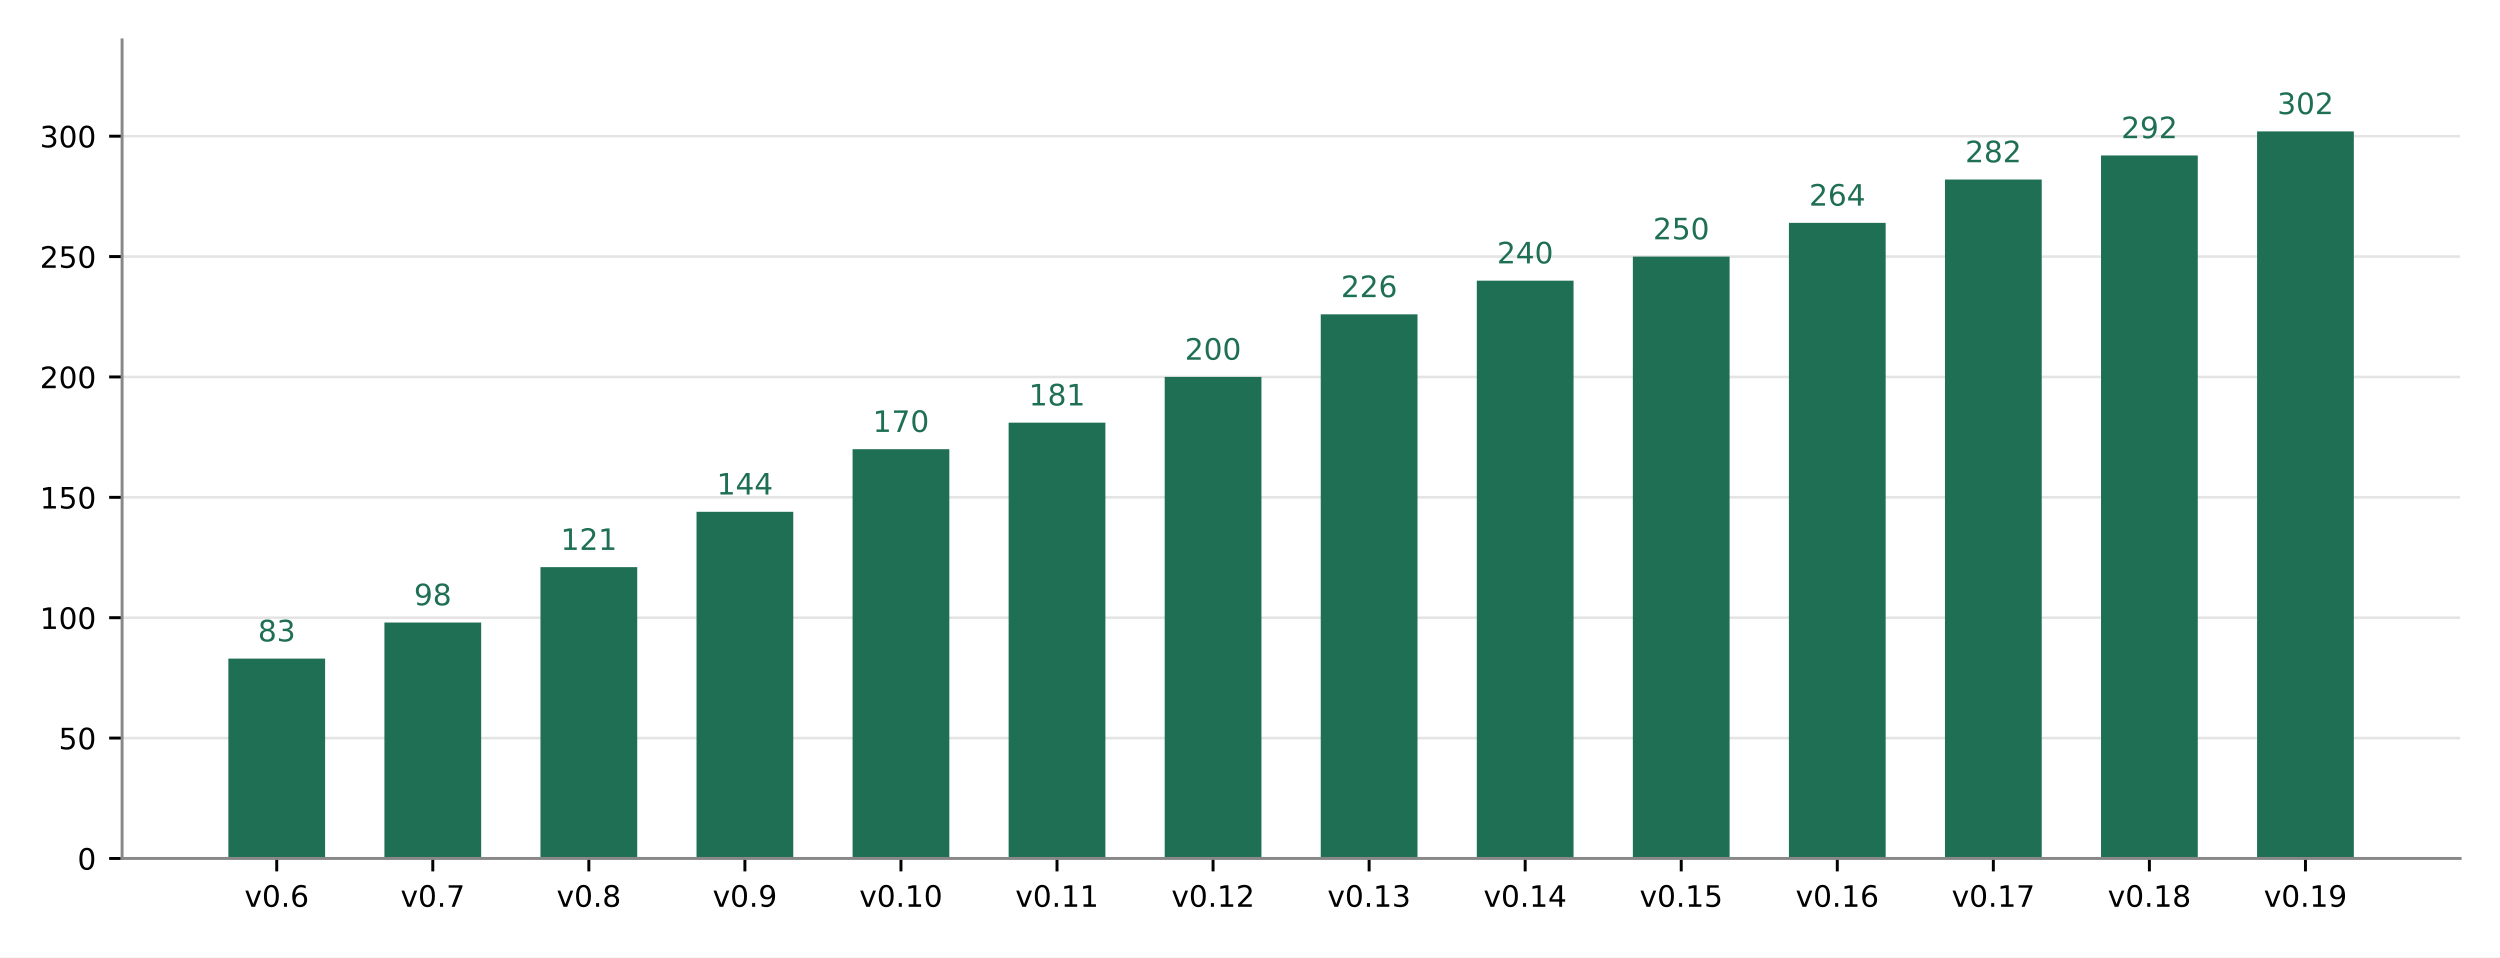
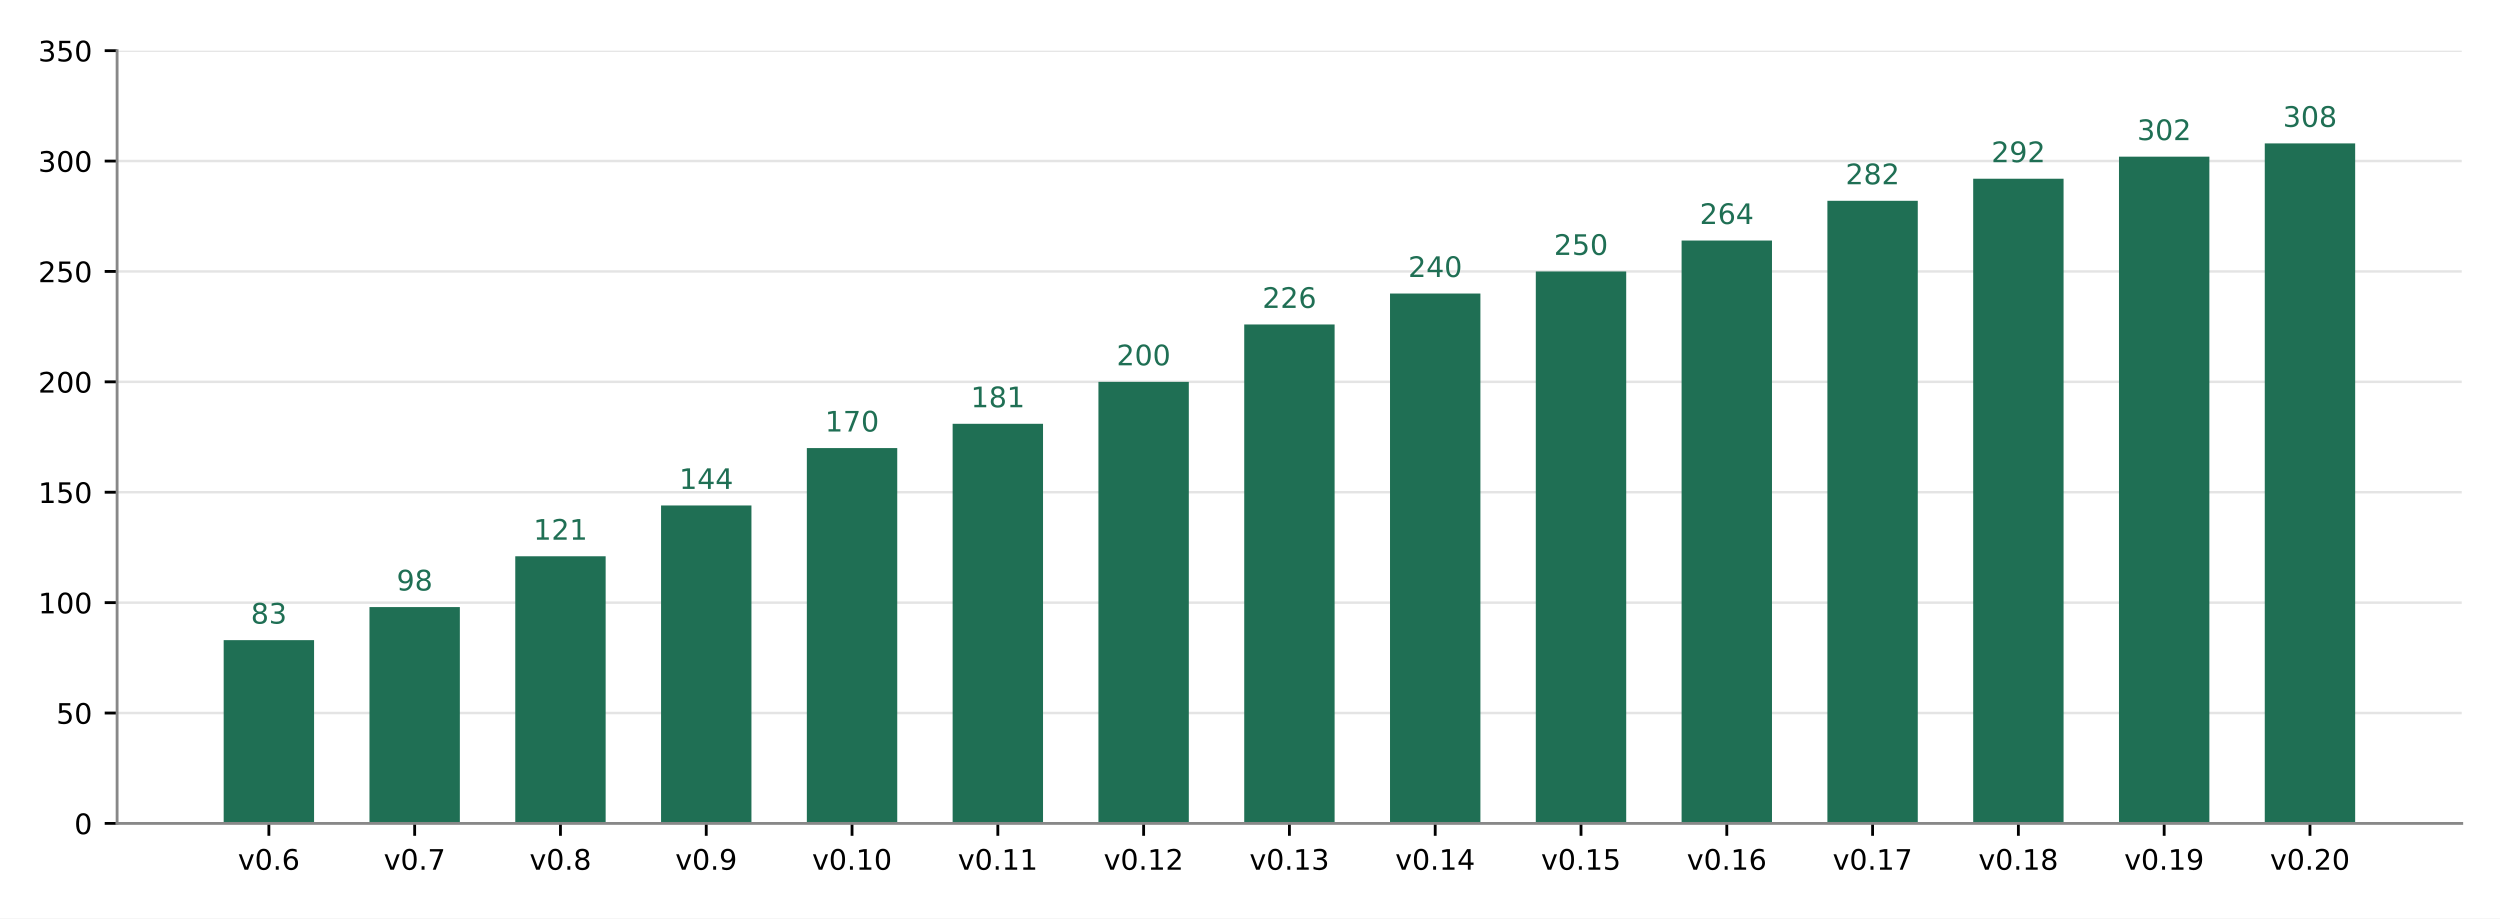
- <svg xmlns="http://www.w3.org/2000/svg" xmlns:xlink="http://www.w3.org/1999/xlink" width="676.8pt" height="259.2pt" viewBox="0 0 676.8 259.2" version="1.1">
+ <svg xmlns="http://www.w3.org/2000/svg" xmlns:xlink="http://www.w3.org/1999/xlink" width="705.6pt" height="259.2pt" viewBox="0 0 705.6 259.2" version="1.1">
  <defs>
    <style type="text/css">*{stroke-linejoin: round; stroke-linecap: butt}</style>
  </defs>
  <g id="figure_1">
    <g id="patch_1">
-       <path d="M 0 259.2  L 676.8 259.2  L 676.8 0  L 0 0  z " style="fill: #ffffff" />
+       <path d="M 0 259.2  L 705.6 259.2  L 705.6 0  L 0 0  z " style="fill: #ffffff" />
    </g>
    <g id="axes_1">
      <g id="patch_2">
-         <path d="M 33.05 232.4  L 666 232.4  L 666 10.8  L 33.05 10.8  z " style="fill: #ffffff" />
+         <path d="M 33.05 232.4  L 694.8 232.4  L 694.8 14.3  L 33.05 14.3  z " style="fill: #ffffff" />
      </g>
      <g id="matplotlib.axis_1">
        <g id="xtick_1">
          <g id="line2d_1">
            <defs>
-               <path id="m5e7edf7a31" d="M 0 0  L 0 3.5  " style="stroke: #000000; stroke-width: 0.8" />
+               <path id="m20300e6e95" d="M 0 0  L 0 3.5  " style="stroke: #000000; stroke-width: 0.8" />
            </defs>
            <g>
-               <use xlink:href="#m5e7edf7a31" x="74.917" y="232.4" style="stroke: #000000; stroke-width: 0.8" />
+               <use xlink:href="#m20300e6e95" x="75.886" y="232.4" style="stroke: #000000; stroke-width: 0.8" />
            </g>
          </g>
          <g id="text_1">
-             <text style="font-size: 8px; font-family: 'DejaVu Sans', 'Bitstream Vera Sans', 'Computer Modern Sans Serif', 'Lucida Grande', 'Verdana', 'Geneva', 'Lucid', 'Arial', 'Helvetica', 'Avant Garde', sans-serif; text-anchor: middle" x="74.917" y="245.479" transform="rotate(-0 74.91714 245.4787)">v0.6</text>
+             <text style="font-size: 8px; font-family: 'DejaVu Sans', 'Bitstream Vera Sans', 'Computer Modern Sans Serif', 'Lucida Grande', 'Verdana', 'Geneva', 'Lucid', 'Arial', 'Helvetica', 'Avant Garde', sans-serif; text-anchor: middle" x="75.886" y="245.479" transform="rotate(-0 75.88558 245.4787)">v0.6</text>
          </g>
        </g>
        <g id="xtick_2">
          <g id="line2d_2">
            <g>
-               <use xlink:href="#m5e7edf7a31" x="117.165" y="232.4" style="stroke: #000000; stroke-width: 0.8" />
+               <use xlink:href="#m20300e6e95" x="117.034" y="232.4" style="stroke: #000000; stroke-width: 0.8" />
            </g>
          </g>
          <g id="text_2">
-             <text style="font-size: 8px; font-family: 'DejaVu Sans', 'Bitstream Vera Sans', 'Computer Modern Sans Serif', 'Lucida Grande', 'Verdana', 'Geneva', 'Lucid', 'Arial', 'Helvetica', 'Avant Garde', sans-serif; text-anchor: middle" x="117.165" y="245.479" transform="rotate(-0 117.1645 245.4787)">v0.7</text>
+             <text style="font-size: 8px; font-family: 'DejaVu Sans', 'Bitstream Vera Sans', 'Computer Modern Sans Serif', 'Lucida Grande', 'Verdana', 'Geneva', 'Lucid', 'Arial', 'Helvetica', 'Avant Garde', sans-serif; text-anchor: middle" x="117.034" y="245.479" transform="rotate(-0 117.0341 245.4787)">v0.7</text>
          </g>
        </g>
        <g id="xtick_3">
          <g id="line2d_3">
            <g>
-               <use xlink:href="#m5e7edf7a31" x="159.412" y="232.4" style="stroke: #000000; stroke-width: 0.8" />
+               <use xlink:href="#m20300e6e95" x="158.183" y="232.4" style="stroke: #000000; stroke-width: 0.8" />
            </g>
          </g>
          <g id="text_3">
-             <text style="font-size: 8px; font-family: 'DejaVu Sans', 'Bitstream Vera Sans', 'Computer Modern Sans Serif', 'Lucida Grande', 'Verdana', 'Geneva', 'Lucid', 'Arial', 'Helvetica', 'Avant Garde', sans-serif; text-anchor: middle" x="159.412" y="245.479" transform="rotate(-0 159.4119 245.4787)">v0.8</text>
+             <text style="font-size: 8px; font-family: 'DejaVu Sans', 'Bitstream Vera Sans', 'Computer Modern Sans Serif', 'Lucida Grande', 'Verdana', 'Geneva', 'Lucid', 'Arial', 'Helvetica', 'Avant Garde', sans-serif; text-anchor: middle" x="158.183" y="245.479" transform="rotate(-0 158.1826 245.4787)">v0.8</text>
          </g>
        </g>
        <g id="xtick_4">
          <g id="line2d_4">
            <g>
-               <use xlink:href="#m5e7edf7a31" x="201.659" y="232.4" style="stroke: #000000; stroke-width: 0.8" />
+               <use xlink:href="#m20300e6e95" x="199.331" y="232.4" style="stroke: #000000; stroke-width: 0.8" />
            </g>
          </g>
          <g id="text_4">
-             <text style="font-size: 8px; font-family: 'DejaVu Sans', 'Bitstream Vera Sans', 'Computer Modern Sans Serif', 'Lucida Grande', 'Verdana', 'Geneva', 'Lucid', 'Arial', 'Helvetica', 'Avant Garde', sans-serif; text-anchor: middle" x="201.659" y="245.479" transform="rotate(-0 201.6592 245.4787)">v0.9</text>
+             <text style="font-size: 8px; font-family: 'DejaVu Sans', 'Bitstream Vera Sans', 'Computer Modern Sans Serif', 'Lucida Grande', 'Verdana', 'Geneva', 'Lucid', 'Arial', 'Helvetica', 'Avant Garde', sans-serif; text-anchor: middle" x="199.331" y="245.479" transform="rotate(-0 199.331 245.4787)">v0.9</text>
          </g>
        </g>
        <g id="xtick_5">
          <g id="line2d_5">
            <g>
-               <use xlink:href="#m5e7edf7a31" x="243.907" y="232.4" style="stroke: #000000; stroke-width: 0.8" />
+               <use xlink:href="#m20300e6e95" x="240.48" y="232.4" style="stroke: #000000; stroke-width: 0.8" />
            </g>
          </g>
          <g id="text_5">
-             <text style="font-size: 8px; font-family: 'DejaVu Sans', 'Bitstream Vera Sans', 'Computer Modern Sans Serif', 'Lucida Grande', 'Verdana', 'Geneva', 'Lucid', 'Arial', 'Helvetica', 'Avant Garde', sans-serif; text-anchor: middle" x="243.907" y="245.479" transform="rotate(-0 243.9066 245.4787)">v0.10</text>
+             <text style="font-size: 8px; font-family: 'DejaVu Sans', 'Bitstream Vera Sans', 'Computer Modern Sans Serif', 'Lucida Grande', 'Verdana', 'Geneva', 'Lucid', 'Arial', 'Helvetica', 'Avant Garde', sans-serif; text-anchor: middle" x="240.48" y="245.479" transform="rotate(-0 240.4795 245.4787)">v0.10</text>
          </g>
        </g>
        <g id="xtick_6">
          <g id="line2d_6">
            <g>
-               <use xlink:href="#m5e7edf7a31" x="286.154" y="232.4" style="stroke: #000000; stroke-width: 0.8" />
+               <use xlink:href="#m20300e6e95" x="281.628" y="232.4" style="stroke: #000000; stroke-width: 0.8" />
            </g>
          </g>
          <g id="text_6">
-             <text style="font-size: 8px; font-family: 'DejaVu Sans', 'Bitstream Vera Sans', 'Computer Modern Sans Serif', 'Lucida Grande', 'Verdana', 'Geneva', 'Lucid', 'Arial', 'Helvetica', 'Avant Garde', sans-serif; text-anchor: middle" x="286.154" y="245.479" transform="rotate(-0 286.154 245.4787)">v0.11</text>
+             <text style="font-size: 8px; font-family: 'DejaVu Sans', 'Bitstream Vera Sans', 'Computer Modern Sans Serif', 'Lucida Grande', 'Verdana', 'Geneva', 'Lucid', 'Arial', 'Helvetica', 'Avant Garde', sans-serif; text-anchor: middle" x="281.628" y="245.479" transform="rotate(-0 281.628 245.4787)">v0.11</text>
          </g>
        </g>
        <g id="xtick_7">
          <g id="line2d_7">
            <g>
-               <use xlink:href="#m5e7edf7a31" x="328.401" y="232.4" style="stroke: #000000; stroke-width: 0.8" />
+               <use xlink:href="#m20300e6e95" x="322.777" y="232.4" style="stroke: #000000; stroke-width: 0.8" />
            </g>
          </g>
          <g id="text_7">
-             <text style="font-size: 8px; font-family: 'DejaVu Sans', 'Bitstream Vera Sans', 'Computer Modern Sans Serif', 'Lucida Grande', 'Verdana', 'Geneva', 'Lucid', 'Arial', 'Helvetica', 'Avant Garde', sans-serif; text-anchor: middle" x="328.401" y="245.479" transform="rotate(-0 328.4013 245.4787)">v0.12</text>
+             <text style="font-size: 8px; font-family: 'DejaVu Sans', 'Bitstream Vera Sans', 'Computer Modern Sans Serif', 'Lucida Grande', 'Verdana', 'Geneva', 'Lucid', 'Arial', 'Helvetica', 'Avant Garde', sans-serif; text-anchor: middle" x="322.777" y="245.479" transform="rotate(-0 322.7765 245.4787)">v0.12</text>
          </g>
        </g>
        <g id="xtick_8">
          <g id="line2d_8">
            <g>
-               <use xlink:href="#m5e7edf7a31" x="370.649" y="232.4" style="stroke: #000000; stroke-width: 0.8" />
+               <use xlink:href="#m20300e6e95" x="363.925" y="232.4" style="stroke: #000000; stroke-width: 0.8" />
            </g>
          </g>
          <g id="text_8">
-             <text style="font-size: 8px; font-family: 'DejaVu Sans', 'Bitstream Vera Sans', 'Computer Modern Sans Serif', 'Lucida Grande', 'Verdana', 'Geneva', 'Lucid', 'Arial', 'Helvetica', 'Avant Garde', sans-serif; text-anchor: middle" x="370.649" y="245.479" transform="rotate(-0 370.6487 245.4787)">v0.13</text>
+             <text style="font-size: 8px; font-family: 'DejaVu Sans', 'Bitstream Vera Sans', 'Computer Modern Sans Serif', 'Lucida Grande', 'Verdana', 'Geneva', 'Lucid', 'Arial', 'Helvetica', 'Avant Garde', sans-serif; text-anchor: middle" x="363.925" y="245.479" transform="rotate(-0 363.925 245.4787)">v0.13</text>
          </g>
        </g>
        <g id="xtick_9">
          <g id="line2d_9">
            <g>
-               <use xlink:href="#m5e7edf7a31" x="412.896" y="232.4" style="stroke: #000000; stroke-width: 0.8" />
+               <use xlink:href="#m20300e6e95" x="405.073" y="232.4" style="stroke: #000000; stroke-width: 0.8" />
            </g>
          </g>
          <g id="text_9">
-             <text style="font-size: 8px; font-family: 'DejaVu Sans', 'Bitstream Vera Sans', 'Computer Modern Sans Serif', 'Lucida Grande', 'Verdana', 'Geneva', 'Lucid', 'Arial', 'Helvetica', 'Avant Garde', sans-serif; text-anchor: middle" x="412.896" y="245.479" transform="rotate(-0 412.896 245.4787)">v0.14</text>
+             <text style="font-size: 8px; font-family: 'DejaVu Sans', 'Bitstream Vera Sans', 'Computer Modern Sans Serif', 'Lucida Grande', 'Verdana', 'Geneva', 'Lucid', 'Arial', 'Helvetica', 'Avant Garde', sans-serif; text-anchor: middle" x="405.073" y="245.479" transform="rotate(-0 405.0735 245.4787)">v0.14</text>
          </g>
        </g>
        <g id="xtick_10">
          <g id="line2d_10">
            <g>
-               <use xlink:href="#m5e7edf7a31" x="455.143" y="232.4" style="stroke: #000000; stroke-width: 0.8" />
+               <use xlink:href="#m20300e6e95" x="446.222" y="232.4" style="stroke: #000000; stroke-width: 0.8" />
            </g>
          </g>
          <g id="text_10">
-             <text style="font-size: 8px; font-family: 'DejaVu Sans', 'Bitstream Vera Sans', 'Computer Modern Sans Serif', 'Lucida Grande', 'Verdana', 'Geneva', 'Lucid', 'Arial', 'Helvetica', 'Avant Garde', sans-serif; text-anchor: middle" x="455.143" y="245.479" transform="rotate(-0 455.1434 245.4787)">v0.15</text>
+             <text style="font-size: 8px; font-family: 'DejaVu Sans', 'Bitstream Vera Sans', 'Computer Modern Sans Serif', 'Lucida Grande', 'Verdana', 'Geneva', 'Lucid', 'Arial', 'Helvetica', 'Avant Garde', sans-serif; text-anchor: middle" x="446.222" y="245.479" transform="rotate(-0 446.222 245.4787)">v0.15</text>
          </g>
        </g>
        <g id="xtick_11">
          <g id="line2d_11">
            <g>
-               <use xlink:href="#m5e7edf7a31" x="497.391" y="232.4" style="stroke: #000000; stroke-width: 0.8" />
+               <use xlink:href="#m20300e6e95" x="487.37" y="232.4" style="stroke: #000000; stroke-width: 0.8" />
            </g>
          </g>
          <g id="text_11">
-             <text style="font-size: 8px; font-family: 'DejaVu Sans', 'Bitstream Vera Sans', 'Computer Modern Sans Serif', 'Lucida Grande', 'Verdana', 'Geneva', 'Lucid', 'Arial', 'Helvetica', 'Avant Garde', sans-serif; text-anchor: middle" x="497.391" y="245.479" transform="rotate(-0 497.3908 245.4787)">v0.16</text>
+             <text style="font-size: 8px; font-family: 'DejaVu Sans', 'Bitstream Vera Sans', 'Computer Modern Sans Serif', 'Lucida Grande', 'Verdana', 'Geneva', 'Lucid', 'Arial', 'Helvetica', 'Avant Garde', sans-serif; text-anchor: middle" x="487.37" y="245.479" transform="rotate(-0 487.3705 245.4787)">v0.16</text>
          </g>
        </g>
        <g id="xtick_12">
          <g id="line2d_12">
            <g>
-               <use xlink:href="#m5e7edf7a31" x="539.638" y="232.4" style="stroke: #000000; stroke-width: 0.8" />
+               <use xlink:href="#m20300e6e95" x="528.519" y="232.4" style="stroke: #000000; stroke-width: 0.8" />
            </g>
          </g>
          <g id="text_12">
-             <text style="font-size: 8px; font-family: 'DejaVu Sans', 'Bitstream Vera Sans', 'Computer Modern Sans Serif', 'Lucida Grande', 'Verdana', 'Geneva', 'Lucid', 'Arial', 'Helvetica', 'Avant Garde', sans-serif; text-anchor: middle" x="539.638" y="245.479" transform="rotate(-0 539.6381 245.4787)">v0.17</text>
+             <text style="font-size: 8px; font-family: 'DejaVu Sans', 'Bitstream Vera Sans', 'Computer Modern Sans Serif', 'Lucida Grande', 'Verdana', 'Geneva', 'Lucid', 'Arial', 'Helvetica', 'Avant Garde', sans-serif; text-anchor: middle" x="528.519" y="245.479" transform="rotate(-0 528.519 245.4787)">v0.17</text>
          </g>
        </g>
        <g id="xtick_13">
          <g id="line2d_13">
            <g>
-               <use xlink:href="#m5e7edf7a31" x="581.885" y="232.4" style="stroke: #000000; stroke-width: 0.8" />
+               <use xlink:href="#m20300e6e95" x="569.667" y="232.4" style="stroke: #000000; stroke-width: 0.8" />
            </g>
          </g>
          <g id="text_13">
-             <text style="font-size: 8px; font-family: 'DejaVu Sans', 'Bitstream Vera Sans', 'Computer Modern Sans Serif', 'Lucida Grande', 'Verdana', 'Geneva', 'Lucid', 'Arial', 'Helvetica', 'Avant Garde', sans-serif; text-anchor: middle" x="581.885" y="245.479" transform="rotate(-0 581.8855 245.4787)">v0.18</text>
+             <text style="font-size: 8px; font-family: 'DejaVu Sans', 'Bitstream Vera Sans', 'Computer Modern Sans Serif', 'Lucida Grande', 'Verdana', 'Geneva', 'Lucid', 'Arial', 'Helvetica', 'Avant Garde', sans-serif; text-anchor: middle" x="569.667" y="245.479" transform="rotate(-0 569.6674 245.4787)">v0.18</text>
          </g>
        </g>
        <g id="xtick_14">
          <g id="line2d_14">
            <g>
-               <use xlink:href="#m5e7edf7a31" x="624.133" y="232.4" style="stroke: #000000; stroke-width: 0.8" />
+               <use xlink:href="#m20300e6e95" x="610.816" y="232.4" style="stroke: #000000; stroke-width: 0.8" />
            </g>
          </g>
          <g id="text_14">
-             <text style="font-size: 8px; font-family: 'DejaVu Sans', 'Bitstream Vera Sans', 'Computer Modern Sans Serif', 'Lucida Grande', 'Verdana', 'Geneva', 'Lucid', 'Arial', 'Helvetica', 'Avant Garde', sans-serif; text-anchor: middle" x="624.133" y="245.479" transform="rotate(-0 624.1329 245.4787)">v0.19</text>
+             <text style="font-size: 8px; font-family: 'DejaVu Sans', 'Bitstream Vera Sans', 'Computer Modern Sans Serif', 'Lucida Grande', 'Verdana', 'Geneva', 'Lucid', 'Arial', 'Helvetica', 'Avant Garde', sans-serif; text-anchor: middle" x="610.816" y="245.479" transform="rotate(-0 610.8159 245.4787)">v0.19</text>
+           </g>
+         </g>
+         <g id="xtick_15">
+           <g id="line2d_15">
+             <g>
+               <use xlink:href="#m20300e6e95" x="651.964" y="232.4" style="stroke: #000000; stroke-width: 0.8" />
+             </g>
+           </g>
+           <g id="text_15">
+             <text style="font-size: 8px; font-family: 'DejaVu Sans', 'Bitstream Vera Sans', 'Computer Modern Sans Serif', 'Lucida Grande', 'Verdana', 'Geneva', 'Lucid', 'Arial', 'Helvetica', 'Avant Garde', sans-serif; text-anchor: middle" x="651.964" y="245.479" transform="rotate(-0 651.9644 245.4787)">v0.20</text>
          </g>
        </g>
      </g>
      <g id="matplotlib.axis_2">
        <g id="ytick_1">
-           <g id="line2d_15">
-             <path d="M 33.05 232.4  L 666 232.4  " clip-path="url(#pbd0b9d1ff6)" style="fill: none; stroke: #dddddd; stroke-opacity: 0.8; stroke-width: 0.7; stroke-linecap: square" />
-           </g>
          <g id="line2d_16">
+             <path d="M 33.05 232.4  L 694.8 232.4  " clip-path="url(#pfc43e1e0e0)" style="fill: none; stroke: #dddddd; stroke-opacity: 0.8; stroke-width: 0.7; stroke-linecap: square" />
+           </g>
+           <g id="line2d_17">
            <defs>
-               <path id="m2c0a7500d6" d="M 0 0  L -3.5 0  " style="stroke: #000000; stroke-width: 0.8" />
+               <path id="m9f2f6b08c3" d="M 0 0  L -3.5 0  " style="stroke: #000000; stroke-width: 0.8" />
            </defs>
            <g>
-               <use xlink:href="#m2c0a7500d6" x="33.05" y="232.4" style="stroke: #000000; stroke-width: 0.8" />
-             </g>
-           </g>
-           <g id="text_15">
+               <use xlink:href="#m9f2f6b08c3" x="33.05" y="232.4" style="stroke: #000000; stroke-width: 0.8" />
+             </g>
+           </g>
+           <g id="text_16">
            <text style="font-size: 8px; font-family: 'DejaVu Sans', 'Bitstream Vera Sans', 'Computer Modern Sans Serif', 'Lucida Grande', 'Verdana', 'Geneva', 'Lucid', 'Arial', 'Helvetica', 'Avant Garde', sans-serif; text-anchor: end" x="26.05" y="235.439" transform="rotate(-0 26.05 235.4394)">0</text>
          </g>
        </g>
        <g id="ytick_2">
-           <g id="line2d_17">
-             <path d="M 33.05 199.812  L 666 199.812  " clip-path="url(#pbd0b9d1ff6)" style="fill: none; stroke: #dddddd; stroke-opacity: 0.8; stroke-width: 0.7; stroke-linecap: square" />
-           </g>
          <g id="line2d_18">
-             <g>
-               <use xlink:href="#m2c0a7500d6" x="33.05" y="199.812" style="stroke: #000000; stroke-width: 0.8" />
-             </g>
-           </g>
-           <g id="text_16">
-             <text style="font-size: 8px; font-family: 'DejaVu Sans', 'Bitstream Vera Sans', 'Computer Modern Sans Serif', 'Lucida Grande', 'Verdana', 'Geneva', 'Lucid', 'Arial', 'Helvetica', 'Avant Garde', sans-serif; text-anchor: end" x="26.05" y="202.851" transform="rotate(-0 26.05 202.8511)">50</text>
+             <path d="M 33.05 201.243  L 694.8 201.243  " clip-path="url(#pfc43e1e0e0)" style="fill: none; stroke: #dddddd; stroke-opacity: 0.8; stroke-width: 0.7; stroke-linecap: square" />
+           </g>
+           <g id="line2d_19">
+             <g>
+               <use xlink:href="#m9f2f6b08c3" x="33.05" y="201.243" style="stroke: #000000; stroke-width: 0.8" />
+             </g>
+           </g>
+           <g id="text_17">
+             <text style="font-size: 8px; font-family: 'DejaVu Sans', 'Bitstream Vera Sans', 'Computer Modern Sans Serif', 'Lucida Grande', 'Verdana', 'Geneva', 'Lucid', 'Arial', 'Helvetica', 'Avant Garde', sans-serif; text-anchor: end" x="26.05" y="204.282" transform="rotate(-0 26.05 204.2822)">50</text>
          </g>
        </g>
        <g id="ytick_3">
-           <g id="line2d_19">
-             <path d="M 33.05 167.224  L 666 167.224  " clip-path="url(#pbd0b9d1ff6)" style="fill: none; stroke: #dddddd; stroke-opacity: 0.8; stroke-width: 0.7; stroke-linecap: square" />
-           </g>
          <g id="line2d_20">
-             <g>
-               <use xlink:href="#m2c0a7500d6" x="33.05" y="167.224" style="stroke: #000000; stroke-width: 0.8" />
-             </g>
-           </g>
-           <g id="text_17">
-             <text style="font-size: 8px; font-family: 'DejaVu Sans', 'Bitstream Vera Sans', 'Computer Modern Sans Serif', 'Lucida Grande', 'Verdana', 'Geneva', 'Lucid', 'Arial', 'Helvetica', 'Avant Garde', sans-serif; text-anchor: end" x="26.05" y="170.263" transform="rotate(-0 26.05 170.2629)">100</text>
+             <path d="M 33.05 170.086  L 694.8 170.086  " clip-path="url(#pfc43e1e0e0)" style="fill: none; stroke: #dddddd; stroke-opacity: 0.8; stroke-width: 0.7; stroke-linecap: square" />
+           </g>
+           <g id="line2d_21">
+             <g>
+               <use xlink:href="#m9f2f6b08c3" x="33.05" y="170.086" style="stroke: #000000; stroke-width: 0.8" />
+             </g>
+           </g>
+           <g id="text_18">
+             <text style="font-size: 8px; font-family: 'DejaVu Sans', 'Bitstream Vera Sans', 'Computer Modern Sans Serif', 'Lucida Grande', 'Verdana', 'Geneva', 'Lucid', 'Arial', 'Helvetica', 'Avant Garde', sans-serif; text-anchor: end" x="26.05" y="173.125" transform="rotate(-0 26.05 173.1251)">100</text>
          </g>
        </g>
        <g id="ytick_4">
-           <g id="line2d_21">
-             <path d="M 33.05 134.635  L 666 134.635  " clip-path="url(#pbd0b9d1ff6)" style="fill: none; stroke: #dddddd; stroke-opacity: 0.8; stroke-width: 0.7; stroke-linecap: square" />
-           </g>
          <g id="line2d_22">
-             <g>
-               <use xlink:href="#m2c0a7500d6" x="33.05" y="134.635" style="stroke: #000000; stroke-width: 0.8" />
-             </g>
-           </g>
-           <g id="text_18">
-             <text style="font-size: 8px; font-family: 'DejaVu Sans', 'Bitstream Vera Sans', 'Computer Modern Sans Serif', 'Lucida Grande', 'Verdana', 'Geneva', 'Lucid', 'Arial', 'Helvetica', 'Avant Garde', sans-serif; text-anchor: end" x="26.05" y="137.675" transform="rotate(-0 26.05 137.6747)">150</text>
+             <path d="M 33.05 138.929  L 694.8 138.929  " clip-path="url(#pfc43e1e0e0)" style="fill: none; stroke: #dddddd; stroke-opacity: 0.8; stroke-width: 0.7; stroke-linecap: square" />
+           </g>
+           <g id="line2d_23">
+             <g>
+               <use xlink:href="#m9f2f6b08c3" x="33.05" y="138.929" style="stroke: #000000; stroke-width: 0.8" />
+             </g>
+           </g>
+           <g id="text_19">
+             <text style="font-size: 8px; font-family: 'DejaVu Sans', 'Bitstream Vera Sans', 'Computer Modern Sans Serif', 'Lucida Grande', 'Verdana', 'Geneva', 'Lucid', 'Arial', 'Helvetica', 'Avant Garde', sans-serif; text-anchor: end" x="26.05" y="141.968" transform="rotate(-0 26.05 141.9679)">150</text>
          </g>
        </g>
        <g id="ytick_5">
-           <g id="line2d_23">
-             <path d="M 33.05 102.047  L 666 102.047  " clip-path="url(#pbd0b9d1ff6)" style="fill: none; stroke: #dddddd; stroke-opacity: 0.8; stroke-width: 0.7; stroke-linecap: square" />
-           </g>
          <g id="line2d_24">
-             <g>
-               <use xlink:href="#m2c0a7500d6" x="33.05" y="102.047" style="stroke: #000000; stroke-width: 0.8" />
-             </g>
-           </g>
-           <g id="text_19">
-             <text style="font-size: 8px; font-family: 'DejaVu Sans', 'Bitstream Vera Sans', 'Computer Modern Sans Serif', 'Lucida Grande', 'Verdana', 'Geneva', 'Lucid', 'Arial', 'Helvetica', 'Avant Garde', sans-serif; text-anchor: end" x="26.05" y="105.086" transform="rotate(-0 26.05 105.0864)">200</text>
+             <path d="M 33.05 107.771  L 694.8 107.771  " clip-path="url(#pfc43e1e0e0)" style="fill: none; stroke: #dddddd; stroke-opacity: 0.8; stroke-width: 0.7; stroke-linecap: square" />
+           </g>
+           <g id="line2d_25">
+             <g>
+               <use xlink:href="#m9f2f6b08c3" x="33.05" y="107.771" style="stroke: #000000; stroke-width: 0.8" />
+             </g>
+           </g>
+           <g id="text_20">
+             <text style="font-size: 8px; font-family: 'DejaVu Sans', 'Bitstream Vera Sans', 'Computer Modern Sans Serif', 'Lucida Grande', 'Verdana', 'Geneva', 'Lucid', 'Arial', 'Helvetica', 'Avant Garde', sans-serif; text-anchor: end" x="26.05" y="110.811" transform="rotate(-0 26.05 110.8108)">200</text>
          </g>
        </g>
        <g id="ytick_6">
-           <g id="line2d_25">
-             <path d="M 33.05 69.459  L 666 69.459  " clip-path="url(#pbd0b9d1ff6)" style="fill: none; stroke: #dddddd; stroke-opacity: 0.8; stroke-width: 0.7; stroke-linecap: square" />
-           </g>
          <g id="line2d_26">
-             <g>
-               <use xlink:href="#m2c0a7500d6" x="33.05" y="69.459" style="stroke: #000000; stroke-width: 0.8" />
-             </g>
-           </g>
-           <g id="text_20">
-             <text style="font-size: 8px; font-family: 'DejaVu Sans', 'Bitstream Vera Sans', 'Computer Modern Sans Serif', 'Lucida Grande', 'Verdana', 'Geneva', 'Lucid', 'Arial', 'Helvetica', 'Avant Garde', sans-serif; text-anchor: end" x="26.05" y="72.498" transform="rotate(-0 26.05 72.4982)">250</text>
+             <path d="M 33.05 76.614  L 694.8 76.614  " clip-path="url(#pfc43e1e0e0)" style="fill: none; stroke: #dddddd; stroke-opacity: 0.8; stroke-width: 0.7; stroke-linecap: square" />
+           </g>
+           <g id="line2d_27">
+             <g>
+               <use xlink:href="#m9f2f6b08c3" x="33.05" y="76.614" style="stroke: #000000; stroke-width: 0.8" />
+             </g>
+           </g>
+           <g id="text_21">
+             <text style="font-size: 8px; font-family: 'DejaVu Sans', 'Bitstream Vera Sans', 'Computer Modern Sans Serif', 'Lucida Grande', 'Verdana', 'Geneva', 'Lucid', 'Arial', 'Helvetica', 'Avant Garde', sans-serif; text-anchor: end" x="26.05" y="79.654" transform="rotate(-0 26.05 79.65366)">250</text>
          </g>
        </g>
        <g id="ytick_7">
-           <g id="line2d_27">
-             <path d="M 33.05 36.871  L 666 36.871  " clip-path="url(#pbd0b9d1ff6)" style="fill: none; stroke: #dddddd; stroke-opacity: 0.8; stroke-width: 0.7; stroke-linecap: square" />
-           </g>
          <g id="line2d_28">
-             <g>
-               <use xlink:href="#m2c0a7500d6" x="33.05" y="36.871" style="stroke: #000000; stroke-width: 0.8" />
-             </g>
-           </g>
-           <g id="text_21">
-             <text style="font-size: 8px; font-family: 'DejaVu Sans', 'Bitstream Vera Sans', 'Computer Modern Sans Serif', 'Lucida Grande', 'Verdana', 'Geneva', 'Lucid', 'Arial', 'Helvetica', 'Avant Garde', sans-serif; text-anchor: end" x="26.05" y="39.91" transform="rotate(-0 26.05 39.90996)">300</text>
+             <path d="M 33.05 45.457  L 694.8 45.457  " clip-path="url(#pfc43e1e0e0)" style="fill: none; stroke: #dddddd; stroke-opacity: 0.8; stroke-width: 0.7; stroke-linecap: square" />
+           </g>
+           <g id="line2d_29">
+             <g>
+               <use xlink:href="#m9f2f6b08c3" x="33.05" y="45.457" style="stroke: #000000; stroke-width: 0.8" />
+             </g>
+           </g>
+           <g id="text_22">
+             <text style="font-size: 8px; font-family: 'DejaVu Sans', 'Bitstream Vera Sans', 'Computer Modern Sans Serif', 'Lucida Grande', 'Verdana', 'Geneva', 'Lucid', 'Arial', 'Helvetica', 'Avant Garde', sans-serif; text-anchor: end" x="26.05" y="48.497" transform="rotate(-0 26.05 48.49652)">300</text>
+           </g>
+         </g>
+         <g id="ytick_8">
+           <g id="line2d_30">
+             <path d="M 33.05 14.3  L 694.8 14.3  " clip-path="url(#pfc43e1e0e0)" style="fill: none; stroke: #dddddd; stroke-opacity: 0.8; stroke-width: 0.7; stroke-linecap: square" />
+           </g>
+           <g id="line2d_31">
+             <g>
+               <use xlink:href="#m9f2f6b08c3" x="33.05" y="14.3" style="stroke: #000000; stroke-width: 0.8" />
+             </g>
+           </g>
+           <g id="text_23">
+             <text style="font-size: 8px; font-family: 'DejaVu Sans', 'Bitstream Vera Sans', 'Computer Modern Sans Serif', 'Lucida Grande', 'Verdana', 'Geneva', 'Lucid', 'Arial', 'Helvetica', 'Avant Garde', sans-serif; text-anchor: end" x="26.05" y="17.339" transform="rotate(-0 26.05 17.33938)">350</text>
          </g>
        </g>
      </g>
      <g id="patch_3">
-         <path d="M 61.82 232.4  L 88.014 232.4  L 88.014 178.304  L 61.82 178.304  z " clip-path="url(#pbd0b9d1ff6)" style="fill: #1f6f54" />
+         <path d="M 63.13 232.4  L 88.642 232.4  L 88.642 180.679  L 63.13 180.679  z " clip-path="url(#pfc43e1e0e0)" style="fill: #1f6f54" />
      </g>
      <g id="patch_4">
-         <path d="M 104.068 232.4  L 130.261 232.4  L 130.261 168.527  L 104.068 168.527  z " clip-path="url(#pbd0b9d1ff6)" style="fill: #1f6f54" />
+         <path d="M 104.278 232.4  L 129.79 232.4  L 129.79 171.332  L 104.278 171.332  z " clip-path="url(#pfc43e1e0e0)" style="fill: #1f6f54" />
      </g>
      <g id="patch_5">
-         <path d="M 146.315 232.4  L 172.509 232.4  L 172.509 153.536  L 146.315 153.536  z " clip-path="url(#pbd0b9d1ff6)" style="fill: #1f6f54" />
+         <path d="M 145.427 232.4  L 170.939 232.4  L 170.939 157  L 145.427 157  z " clip-path="url(#pfc43e1e0e0)" style="fill: #1f6f54" />
      </g>
      <g id="patch_6">
-         <path d="M 188.563 232.4  L 214.756 232.4  L 214.756 138.546  L 188.563 138.546  z " clip-path="url(#pbd0b9d1ff6)" style="fill: #1f6f54" />
+         <path d="M 186.575 232.4  L 212.087 232.4  L 212.087 142.667  L 186.575 142.667  z " clip-path="url(#pfc43e1e0e0)" style="fill: #1f6f54" />
      </g>
      <g id="patch_7">
-         <path d="M 230.81 232.4  L 257.003 232.4  L 257.003 121.6  L 230.81 121.6  z " clip-path="url(#pbd0b9d1ff6)" style="fill: #1f6f54" />
+         <path d="M 227.724 232.4  L 253.236 232.4  L 253.236 126.466  L 227.724 126.466  z " clip-path="url(#pfc43e1e0e0)" style="fill: #1f6f54" />
      </g>
      <g id="patch_8">
-         <path d="M 273.057 232.4  L 299.251 232.4  L 299.251 114.431  L 273.057 114.431  z " clip-path="url(#pbd0b9d1ff6)" style="fill: #1f6f54" />
+         <path d="M 268.872 232.4  L 294.384 232.4  L 294.384 119.611  L 268.872 119.611  z " clip-path="url(#pfc43e1e0e0)" style="fill: #1f6f54" />
      </g>
      <g id="patch_9">
-         <path d="M 315.305 232.4  L 341.498 232.4  L 341.498 102.047  L 315.305 102.047  z " clip-path="url(#pbd0b9d1ff6)" style="fill: #1f6f54" />
+         <path d="M 310.02 232.4  L 335.533 232.4  L 335.533 107.771  L 310.02 107.771  z " clip-path="url(#pfc43e1e0e0)" style="fill: #1f6f54" />
      </g>
      <g id="patch_10">
-         <path d="M 357.552 232.4  L 383.745 232.4  L 383.745 85.101  L 357.552 85.101  z " clip-path="url(#pbd0b9d1ff6)" style="fill: #1f6f54" />
+         <path d="M 351.169 232.4  L 376.681 232.4  L 376.681 91.57  L 351.169 91.57  z " clip-path="url(#pfc43e1e0e0)" style="fill: #1f6f54" />
      </g>
      <g id="patch_11">
-         <path d="M 399.799 232.4  L 425.993 232.4  L 425.993 75.976  L 399.799 75.976  z " clip-path="url(#pbd0b9d1ff6)" style="fill: #1f6f54" />
+         <path d="M 392.317 232.4  L 417.83 232.4  L 417.83 82.846  L 392.317 82.846  z " clip-path="url(#pfc43e1e0e0)" style="fill: #1f6f54" />
      </g>
      <g id="patch_12">
-         <path d="M 442.047 232.4  L 468.24 232.4  L 468.24 69.459  L 442.047 69.459  z " clip-path="url(#pbd0b9d1ff6)" style="fill: #1f6f54" />
+         <path d="M 433.466 232.4  L 458.978 232.4  L 458.978 76.614  L 433.466 76.614  z " clip-path="url(#pfc43e1e0e0)" style="fill: #1f6f54" />
      </g>
      <g id="patch_13">
-         <path d="M 484.294 232.4  L 510.487 232.4  L 510.487 60.334  L 484.294 60.334  z " clip-path="url(#pbd0b9d1ff6)" style="fill: #1f6f54" />
+         <path d="M 474.614 232.4  L 500.126 232.4  L 500.126 67.89  L 474.614 67.89  z " clip-path="url(#pfc43e1e0e0)" style="fill: #1f6f54" />
      </g>
      <g id="patch_14">
-         <path d="M 526.541 232.4  L 552.735 232.4  L 552.735 48.602  L 526.541 48.602  z " clip-path="url(#pbd0b9d1ff6)" style="fill: #1f6f54" />
+         <path d="M 515.763 232.4  L 541.275 232.4  L 541.275 56.674  L 515.763 56.674  z " clip-path="url(#pfc43e1e0e0)" style="fill: #1f6f54" />
      </g>
      <g id="patch_15">
-         <path d="M 568.789 232.4  L 594.982 232.4  L 594.982 42.085  L 568.789 42.085  z " clip-path="url(#pbd0b9d1ff6)" style="fill: #1f6f54" />
+         <path d="M 556.911 232.4  L 582.423 232.4  L 582.423 50.442  L 556.911 50.442  z " clip-path="url(#pfc43e1e0e0)" style="fill: #1f6f54" />
      </g>
      <g id="patch_16">
-         <path d="M 611.036 232.4  L 637.23 232.4  L 637.23 35.567  L 611.036 35.567  z " clip-path="url(#pbd0b9d1ff6)" style="fill: #1f6f54" />
+         <path d="M 598.06 232.4  L 623.572 232.4  L 623.572 44.211  L 598.06 44.211  z " clip-path="url(#pfc43e1e0e0)" style="fill: #1f6f54" />
      </g>
      <g id="patch_17">
-         <path d="M 33.05 232.4  L 33.05 10.8  " style="fill: none; stroke: #888888; stroke-width: 0.8; stroke-linejoin: miter; stroke-linecap: square" />
+         <path d="M 639.208 232.4  L 664.72 232.4  L 664.72 40.472  L 639.208 40.472  z " clip-path="url(#pfc43e1e0e0)" style="fill: #1f6f54" />
      </g>
      <g id="patch_18">
-         <path d="M 33.05 232.4  L 666 232.4  " style="fill: none; stroke: #888888; stroke-width: 0.8; stroke-linejoin: miter; stroke-linecap: square" />
-       </g>
-       <g id="text_22">
-         <text style="font-size: 8px; font-family: 'DejaVu Sans', 'Bitstream Vera Sans', 'Computer Modern Sans Serif', 'Lucida Grande', 'Verdana', 'Geneva', 'Lucid', 'Arial', 'Helvetica', 'Avant Garde', sans-serif; text-anchor: middle; fill: #1f6f54" x="74.917" y="173.64" transform="rotate(-0 74.91714 173.6398)">83</text>
-       </g>
-       <g id="text_23">
-         <text style="font-size: 8px; font-family: 'DejaVu Sans', 'Bitstream Vera Sans', 'Computer Modern Sans Serif', 'Lucida Grande', 'Verdana', 'Geneva', 'Lucid', 'Arial', 'Helvetica', 'Avant Garde', sans-serif; text-anchor: middle; fill: #1f6f54" x="117.165" y="163.863" transform="rotate(-0 117.1645 163.8633)">98</text>
+         <path d="M 33.05 232.4  L 33.05 14.3  " style="fill: none; stroke: #888888; stroke-width: 0.8; stroke-linejoin: miter; stroke-linecap: square" />
+       </g>
+       <g id="patch_19">
+         <path d="M 33.05 232.4  L 694.8 232.4  " style="fill: none; stroke: #888888; stroke-width: 0.8; stroke-linejoin: miter; stroke-linecap: square" />
      </g>
      <g id="text_24">
-         <text style="font-size: 8px; font-family: 'DejaVu Sans', 'Bitstream Vera Sans', 'Computer Modern Sans Serif', 'Lucida Grande', 'Verdana', 'Geneva', 'Lucid', 'Arial', 'Helvetica', 'Avant Garde', sans-serif; text-anchor: middle; fill: #1f6f54" x="159.412" y="148.873" transform="rotate(-0 159.4119 148.8727)">121</text>
+         <text style="font-size: 8px; font-family: 'DejaVu Sans', 'Bitstream Vera Sans', 'Computer Modern Sans Serif', 'Lucida Grande', 'Verdana', 'Geneva', 'Lucid', 'Arial', 'Helvetica', 'Avant Garde', sans-serif; text-anchor: middle; fill: #1f6f54" x="75.886" y="176.015" transform="rotate(-0 75.88558 176.0154)">83</text>
      </g>
      <g id="text_25">
-         <text style="font-size: 8px; font-family: 'DejaVu Sans', 'Bitstream Vera Sans', 'Computer Modern Sans Serif', 'Lucida Grande', 'Verdana', 'Geneva', 'Lucid', 'Arial', 'Helvetica', 'Avant Garde', sans-serif; text-anchor: middle; fill: #1f6f54" x="201.659" y="133.882" transform="rotate(-0 201.6592 133.8821)">144</text>
+         <text style="font-size: 8px; font-family: 'DejaVu Sans', 'Bitstream Vera Sans', 'Computer Modern Sans Serif', 'Lucida Grande', 'Verdana', 'Geneva', 'Lucid', 'Arial', 'Helvetica', 'Avant Garde', sans-serif; text-anchor: middle; fill: #1f6f54" x="117.034" y="166.668" transform="rotate(-0 117.0341 166.6683)">98</text>
      </g>
      <g id="text_26">
-         <text style="font-size: 8px; font-family: 'DejaVu Sans', 'Bitstream Vera Sans', 'Computer Modern Sans Serif', 'Lucida Grande', 'Verdana', 'Geneva', 'Lucid', 'Arial', 'Helvetica', 'Avant Garde', sans-serif; text-anchor: middle; fill: #1f6f54" x="243.907" y="116.936" transform="rotate(-0 243.9066 116.9363)">170</text>
+         <text style="font-size: 8px; font-family: 'DejaVu Sans', 'Bitstream Vera Sans', 'Computer Modern Sans Serif', 'Lucida Grande', 'Verdana', 'Geneva', 'Lucid', 'Arial', 'Helvetica', 'Avant Garde', sans-serif; text-anchor: middle; fill: #1f6f54" x="158.183" y="152.336" transform="rotate(-0 158.1826 152.336)">121</text>
      </g>
      <g id="text_27">
-         <text style="font-size: 8px; font-family: 'DejaVu Sans', 'Bitstream Vera Sans', 'Computer Modern Sans Serif', 'Lucida Grande', 'Verdana', 'Geneva', 'Lucid', 'Arial', 'Helvetica', 'Avant Garde', sans-serif; text-anchor: middle; fill: #1f6f54" x="286.154" y="109.767" transform="rotate(-0 286.154 109.7668)">181</text>
+         <text style="font-size: 8px; font-family: 'DejaVu Sans', 'Bitstream Vera Sans', 'Computer Modern Sans Serif', 'Lucida Grande', 'Verdana', 'Geneva', 'Lucid', 'Arial', 'Helvetica', 'Avant Garde', sans-serif; text-anchor: middle; fill: #1f6f54" x="199.331" y="138.004" transform="rotate(-0 199.331 138.0037)">144</text>
      </g>
      <g id="text_28">
-         <text style="font-size: 8px; font-family: 'DejaVu Sans', 'Bitstream Vera Sans', 'Computer Modern Sans Serif', 'Lucida Grande', 'Verdana', 'Geneva', 'Lucid', 'Arial', 'Helvetica', 'Avant Garde', sans-serif; text-anchor: middle; fill: #1f6f54" x="328.401" y="97.383" transform="rotate(-0 328.4013 97.38331)">200</text>
+         <text style="font-size: 8px; font-family: 'DejaVu Sans', 'Bitstream Vera Sans', 'Computer Modern Sans Serif', 'Lucida Grande', 'Verdana', 'Geneva', 'Lucid', 'Arial', 'Helvetica', 'Avant Garde', sans-serif; text-anchor: middle; fill: #1f6f54" x="240.48" y="121.802" transform="rotate(-0 240.4795 121.802)">170</text>
      </g>
      <g id="text_29">
-         <text style="font-size: 8px; font-family: 'DejaVu Sans', 'Bitstream Vera Sans', 'Computer Modern Sans Serif', 'Lucida Grande', 'Verdana', 'Geneva', 'Lucid', 'Arial', 'Helvetica', 'Avant Garde', sans-serif; text-anchor: middle; fill: #1f6f54" x="370.649" y="80.437" transform="rotate(-0 370.6487 80.43743)">226</text>
+         <text style="font-size: 8px; font-family: 'DejaVu Sans', 'Bitstream Vera Sans', 'Computer Modern Sans Serif', 'Lucida Grande', 'Verdana', 'Geneva', 'Lucid', 'Arial', 'Helvetica', 'Avant Garde', sans-serif; text-anchor: middle; fill: #1f6f54" x="281.628" y="114.947" transform="rotate(-0 281.628 114.9474)">181</text>
      </g>
      <g id="text_30">
-         <text style="font-size: 8px; font-family: 'DejaVu Sans', 'Bitstream Vera Sans', 'Computer Modern Sans Serif', 'Lucida Grande', 'Verdana', 'Geneva', 'Lucid', 'Arial', 'Helvetica', 'Avant Garde', sans-serif; text-anchor: middle; fill: #1f6f54" x="412.896" y="71.313" transform="rotate(-0 412.896 71.31272)">240</text>
+         <text style="font-size: 8px; font-family: 'DejaVu Sans', 'Bitstream Vera Sans', 'Computer Modern Sans Serif', 'Lucida Grande', 'Verdana', 'Geneva', 'Lucid', 'Arial', 'Helvetica', 'Avant Garde', sans-serif; text-anchor: middle; fill: #1f6f54" x="322.777" y="103.108" transform="rotate(-0 322.7765 103.1077)">200</text>
      </g>
      <g id="text_31">
-         <text style="font-size: 8px; font-family: 'DejaVu Sans', 'Bitstream Vera Sans', 'Computer Modern Sans Serif', 'Lucida Grande', 'Verdana', 'Geneva', 'Lucid', 'Arial', 'Helvetica', 'Avant Garde', sans-serif; text-anchor: middle; fill: #1f6f54" x="455.143" y="64.795" transform="rotate(-0 455.1434 64.79507)">250</text>
+         <text style="font-size: 8px; font-family: 'DejaVu Sans', 'Bitstream Vera Sans', 'Computer Modern Sans Serif', 'Lucida Grande', 'Verdana', 'Geneva', 'Lucid', 'Arial', 'Helvetica', 'Avant Garde', sans-serif; text-anchor: middle; fill: #1f6f54" x="363.925" y="86.906" transform="rotate(-0 363.925 86.90596)">226</text>
      </g>
      <g id="text_32">
-         <text style="font-size: 8px; font-family: 'DejaVu Sans', 'Bitstream Vera Sans', 'Computer Modern Sans Serif', 'Lucida Grande', 'Verdana', 'Geneva', 'Lucid', 'Arial', 'Helvetica', 'Avant Garde', sans-serif; text-anchor: middle; fill: #1f6f54" x="497.391" y="55.67" transform="rotate(-0 497.3908 55.67037)">264</text>
+         <text style="font-size: 8px; font-family: 'DejaVu Sans', 'Bitstream Vera Sans', 'Computer Modern Sans Serif', 'Lucida Grande', 'Verdana', 'Geneva', 'Lucid', 'Arial', 'Helvetica', 'Avant Garde', sans-serif; text-anchor: middle; fill: #1f6f54" x="405.073" y="78.182" transform="rotate(-0 405.0735 78.18196)">240</text>
      </g>
      <g id="text_33">
-         <text style="font-size: 8px; font-family: 'DejaVu Sans', 'Bitstream Vera Sans', 'Computer Modern Sans Serif', 'Lucida Grande', 'Verdana', 'Geneva', 'Lucid', 'Arial', 'Helvetica', 'Avant Garde', sans-serif; text-anchor: middle; fill: #1f6f54" x="539.638" y="43.939" transform="rotate(-0 539.6381 43.9386)">282</text>
+         <text style="font-size: 8px; font-family: 'DejaVu Sans', 'Bitstream Vera Sans', 'Computer Modern Sans Serif', 'Lucida Grande', 'Verdana', 'Geneva', 'Lucid', 'Arial', 'Helvetica', 'Avant Garde', sans-serif; text-anchor: middle; fill: #1f6f54" x="446.222" y="71.951" transform="rotate(-0 446.222 71.95054)">250</text>
      </g>
      <g id="text_34">
-         <text style="font-size: 8px; font-family: 'DejaVu Sans', 'Bitstream Vera Sans', 'Computer Modern Sans Serif', 'Lucida Grande', 'Verdana', 'Geneva', 'Lucid', 'Arial', 'Helvetica', 'Avant Garde', sans-serif; text-anchor: middle; fill: #1f6f54" x="581.885" y="37.421" transform="rotate(-0 581.8855 37.42096)">292</text>
+         <text style="font-size: 8px; font-family: 'DejaVu Sans', 'Bitstream Vera Sans', 'Computer Modern Sans Serif', 'Lucida Grande', 'Verdana', 'Geneva', 'Lucid', 'Arial', 'Helvetica', 'Avant Garde', sans-serif; text-anchor: middle; fill: #1f6f54" x="487.37" y="63.227" transform="rotate(-0 487.3705 63.22654)">264</text>
      </g>
      <g id="text_35">
-         <text style="font-size: 8px; font-family: 'DejaVu Sans', 'Bitstream Vera Sans', 'Computer Modern Sans Serif', 'Lucida Grande', 'Verdana', 'Geneva', 'Lucid', 'Arial', 'Helvetica', 'Avant Garde', sans-serif; text-anchor: middle; fill: #1f6f54" x="624.133" y="30.903" transform="rotate(-0 624.1329 30.90331)">302</text>
+         <text style="font-size: 8px; font-family: 'DejaVu Sans', 'Bitstream Vera Sans', 'Computer Modern Sans Serif', 'Lucida Grande', 'Verdana', 'Geneva', 'Lucid', 'Arial', 'Helvetica', 'Avant Garde', sans-serif; text-anchor: middle; fill: #1f6f54" x="528.519" y="52.01" transform="rotate(-0 528.519 52.00996)">282</text>
+       </g>
+       <g id="text_36">
+         <text style="font-size: 8px; font-family: 'DejaVu Sans', 'Bitstream Vera Sans', 'Computer Modern Sans Serif', 'Lucida Grande', 'Verdana', 'Geneva', 'Lucid', 'Arial', 'Helvetica', 'Avant Garde', sans-serif; text-anchor: middle; fill: #1f6f54" x="569.667" y="45.779" transform="rotate(-0 569.6674 45.77854)">292</text>
+       </g>
+       <g id="text_37">
+         <text style="font-size: 8px; font-family: 'DejaVu Sans', 'Bitstream Vera Sans', 'Computer Modern Sans Serif', 'Lucida Grande', 'Verdana', 'Geneva', 'Lucid', 'Arial', 'Helvetica', 'Avant Garde', sans-serif; text-anchor: middle; fill: #1f6f54" x="610.816" y="39.547" transform="rotate(-0 610.8159 39.54711)">302</text>
+       </g>
+       <g id="text_38">
+         <text style="font-size: 8px; font-family: 'DejaVu Sans', 'Bitstream Vera Sans', 'Computer Modern Sans Serif', 'Lucida Grande', 'Verdana', 'Geneva', 'Lucid', 'Arial', 'Helvetica', 'Avant Garde', sans-serif; text-anchor: middle; fill: #1f6f54" x="651.964" y="35.808" transform="rotate(-0 651.9644 35.80825)">308</text>
      </g>
    </g>
  </g>
  <defs>
-     <clipPath id="pbd0b9d1ff6">
-       <rect x="33.05" y="10.8" width="632.95" height="221.6" />
+     <clipPath id="pfc43e1e0e0">
+       <rect x="33.05" y="14.3" width="661.75" height="218.1" />
    </clipPath>
  </defs>
</svg>
